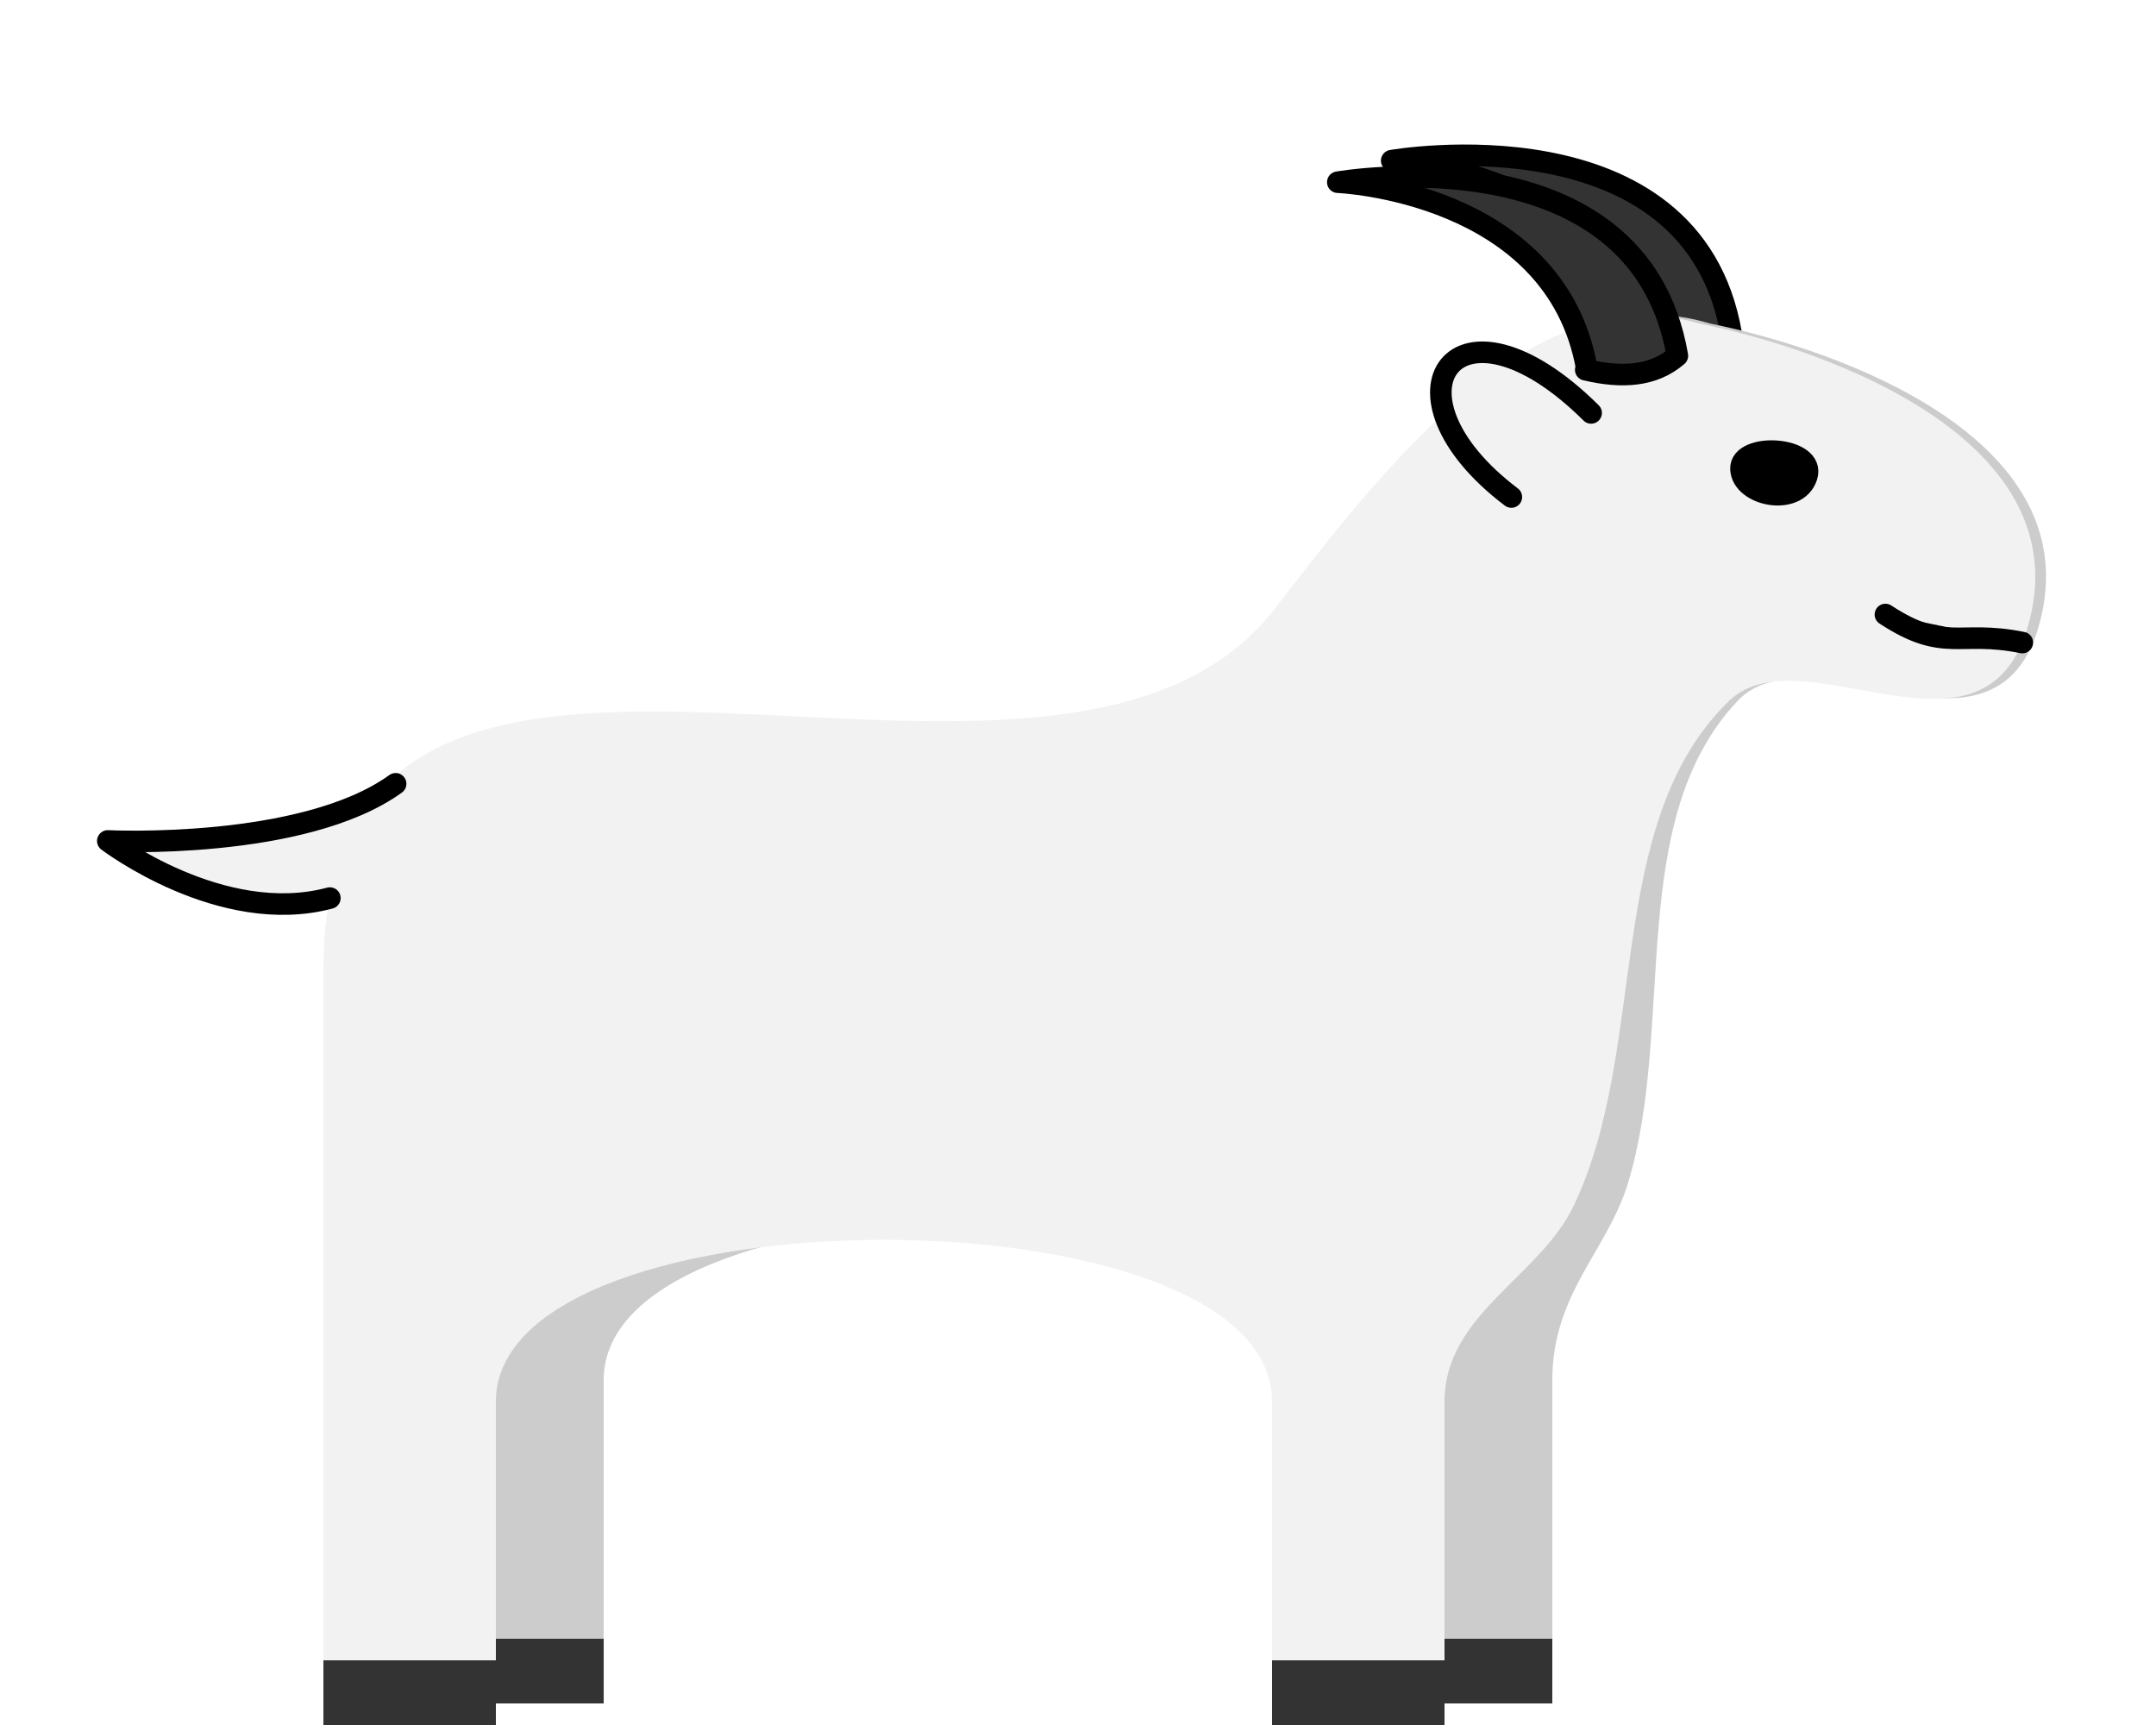
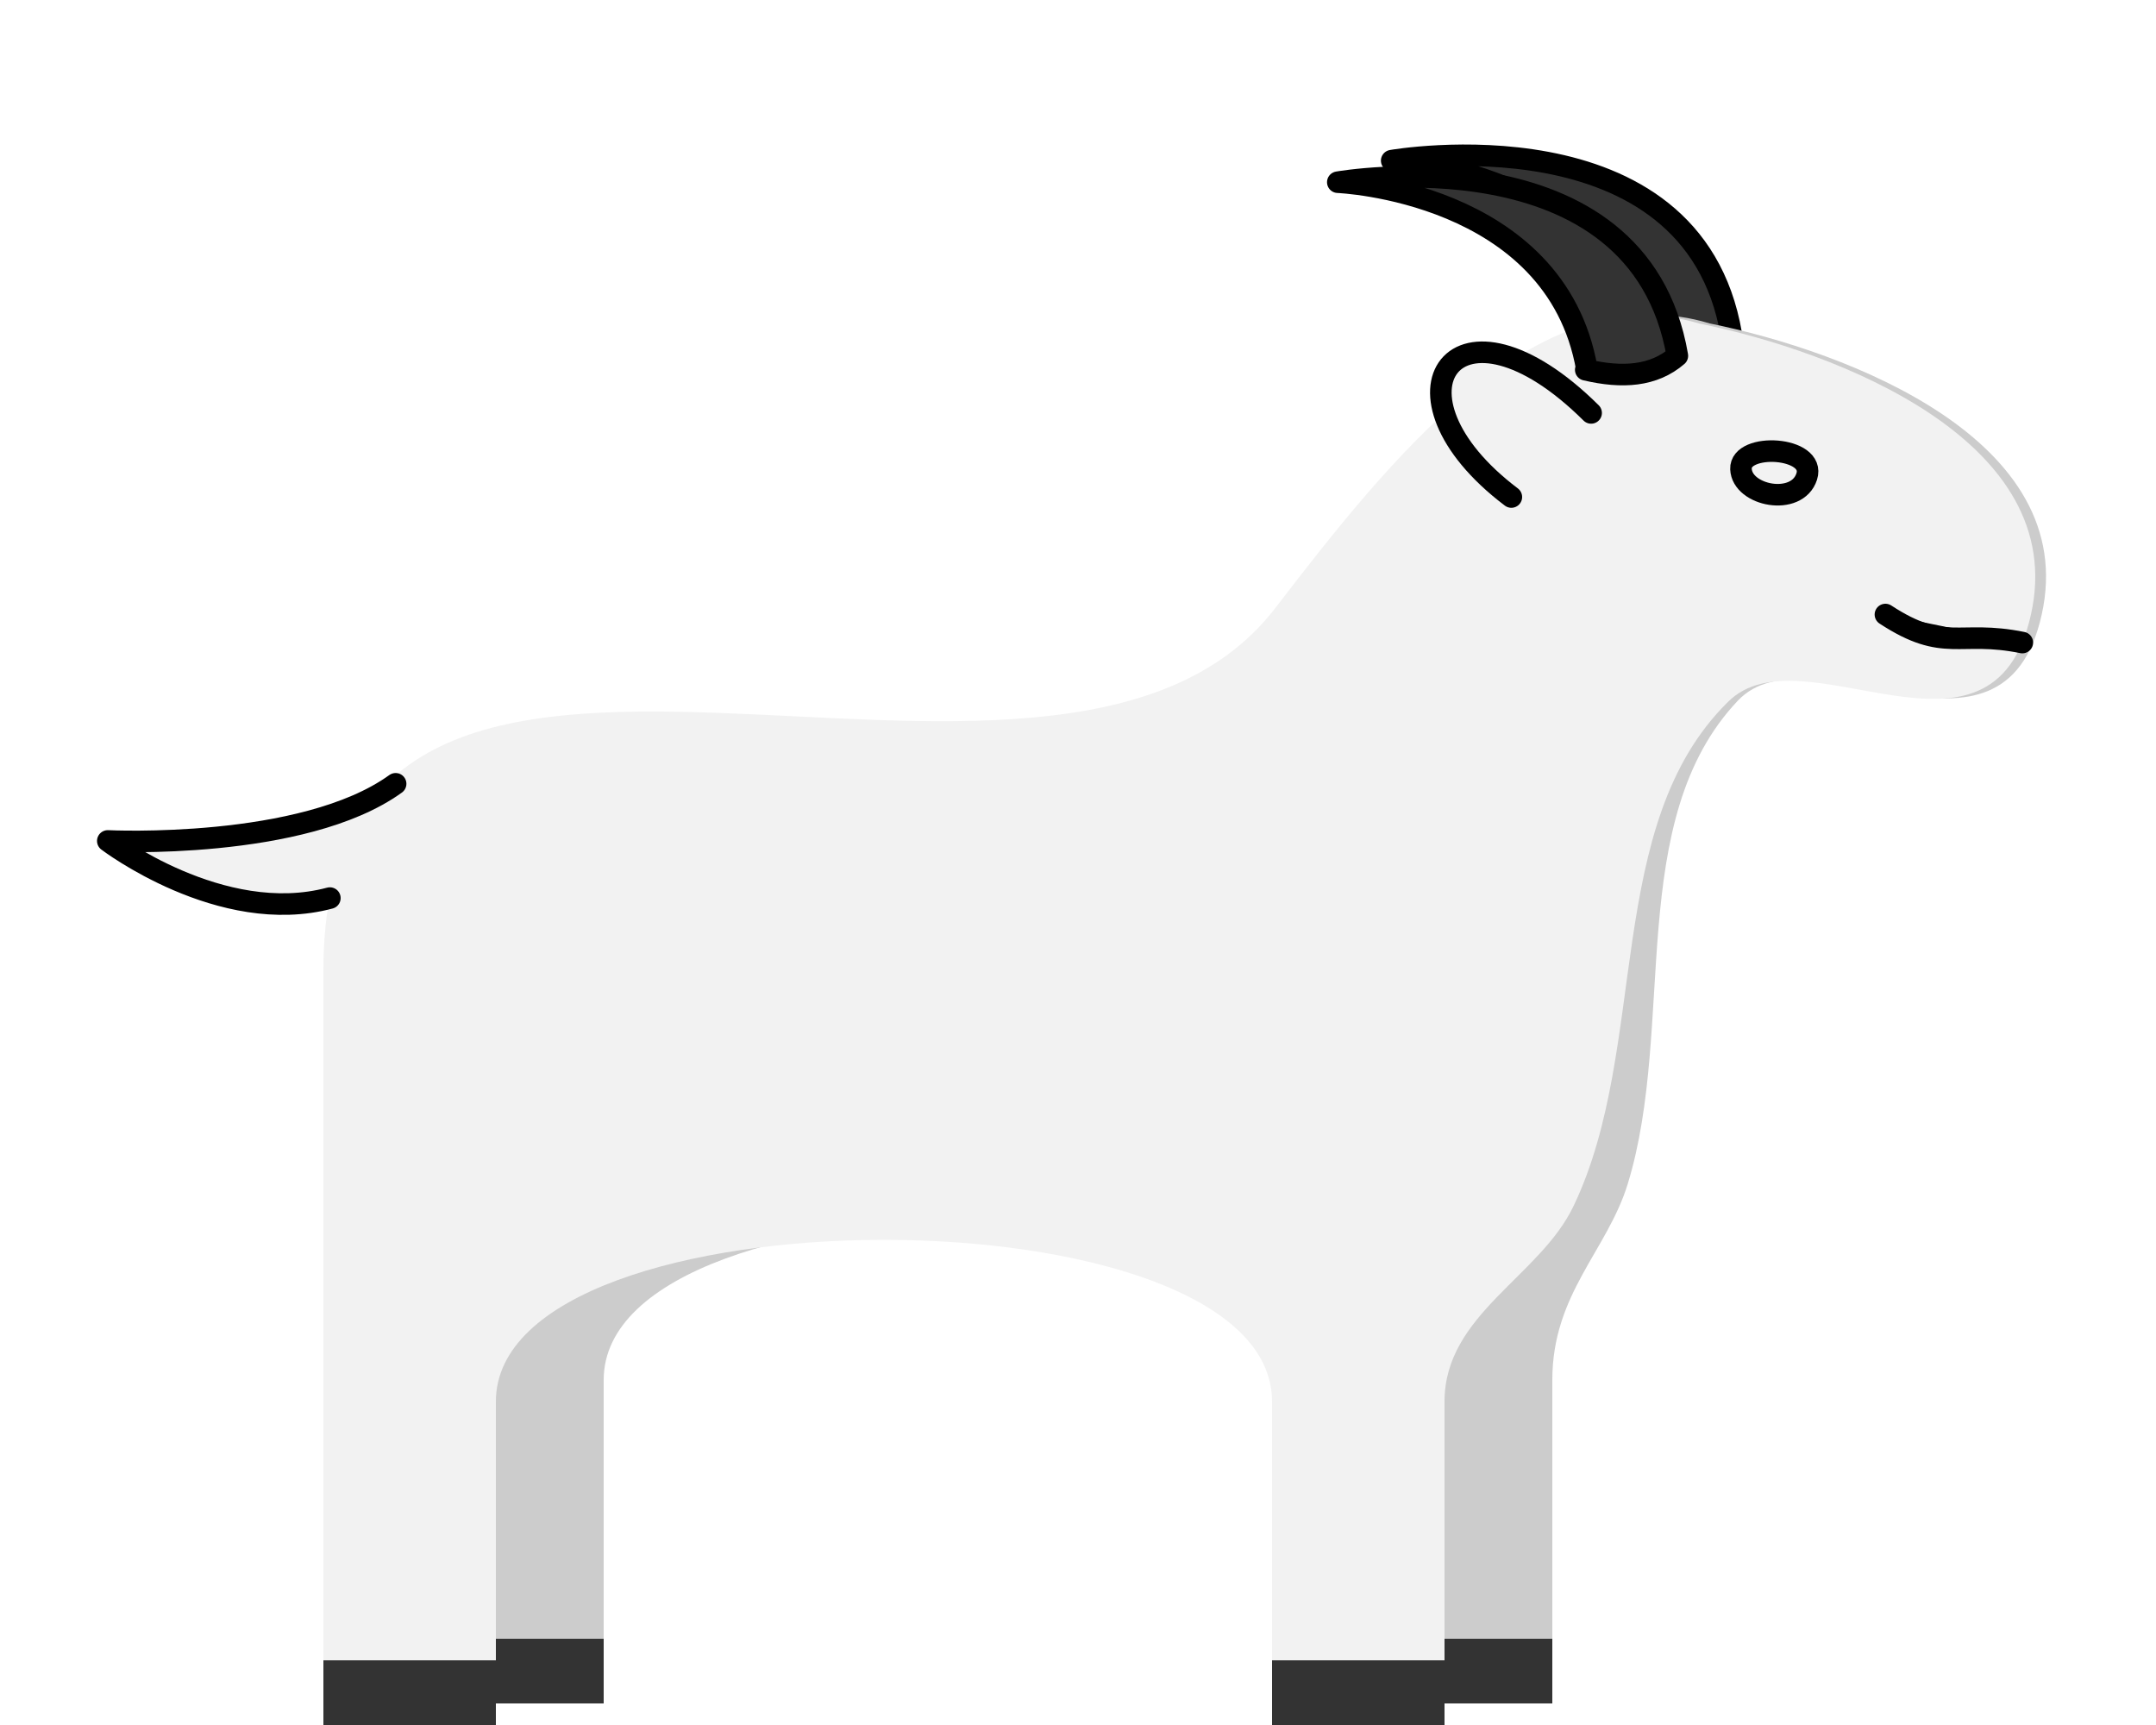
<svg xmlns="http://www.w3.org/2000/svg" width="200" height="160" viewBox="0 0 200 160" version="1.2" id="SVGRoot">
  <path id="horn-b" style="fill: #333333; stroke: #000000; stroke-width: 2; stroke-linejoin: round;" d="m 152.2,32.2 c -2.9,-16.5 -23.1,-17.3 -23.1,-17.3 0,0 27.9,-4.9 31.5,16.1 -2.2,1.9 -5.1,2.1 -8.5,1.3 z" />
  <path id="shadow-goat" style="fill: #cccccc;" d="M 40,158 V 92 c 0,-45.8 65.6,-8.8 86.4,-35.6 10.4,-13.8 17,-31 32.2,-26.4 12.8,2.6 34.4,10.8 30.8,27 -3.6,16.2 -21.5,0.9 -28.2,8 -10.5,11.1 -5.7,30.1 -10.2,44.8 -1.9,6.2 -7,10.2 -7,18.2 v 30 h -16 v -30 c 0,-20 -72,-20 -72,0 v 30 z" />
  <rect id="shadow-shoe-b" style="fill: #333333;" width="16" height="6" x="40" y="152" />
  <rect id="shadow-shoe-f" style="fill: #333333;" width="16" height="6" x="128" y="152" />
  <path id="goat" style="fill: #f2f2f2;" d="M 30,160 V 90 c 0,-45.8 67.6,-6.7 88.3,-33.6 10.6,-13.8 24.2,-30.9 39.3,-26.4 12.8,2.6 34.4,10.9 30.8,27 -3.6,16.1 -21.2,1.2 -28.1,8.1 -11.6,11.4 -7.3,32 -14.3,46.7 -3.1,6.6 -12,10.1 -12,18.2 v 30 h -16 v -30 c 0,-20 -72,-20 -72,0 v 30 z" />
  <rect id="shoe-b" style="fill: #333333;" width="16" height="6" x="30" y="154" />
  <rect id="shoe-f" style="fill: #333333;" width="16" height="6" x="118" y="154" />
  <g id="details" style="stroke: #000000; stroke-width: 2; stroke-linecap: round; stroke-linejoin: round;">
    <path id="tail" style="fill: #f2f2f2;" d="M 36.7,72.7 C 28.1,78.9 10,78 10,78 c 0,0 10.5,8 20.6,5.3" />
    <path id="horn-f" style="fill: #333333;" d="m 147.2,34.2 c -2.9,-16.5 -23.1,-17.3 -23.1,-17.3 0,0 27.9,-4.9 31.5,16.1 -2.2,1.9 -5.1,2.1 -8.5,1.3 z" />
-     <path id="eye" d="m 161.5,43.5 c -0.1,-2.5 7,-2.1 6.1,0.7 -0.9,2.8 -6,1.8 -6.1,-0.7 z" />
+     <path id="eye" style="fill: none;" d="m 161.5,43.5 c -0.1,-2.5 7,-2.1 6.1,0.7 -0.9,2.8 -6,1.8 -6.1,-0.7 z" />
    <path id="mouth" d="m 174.9,57 c 5.5,3.6 6.8,1.4 12.7,2.6" />
    <path id="ear" style="fill: #f2f2f2;" d="m 147.6,38.3 c -12.5,-12.4 -20.1,-1.8 -7.4,7.8" />
  </g>
</svg>
